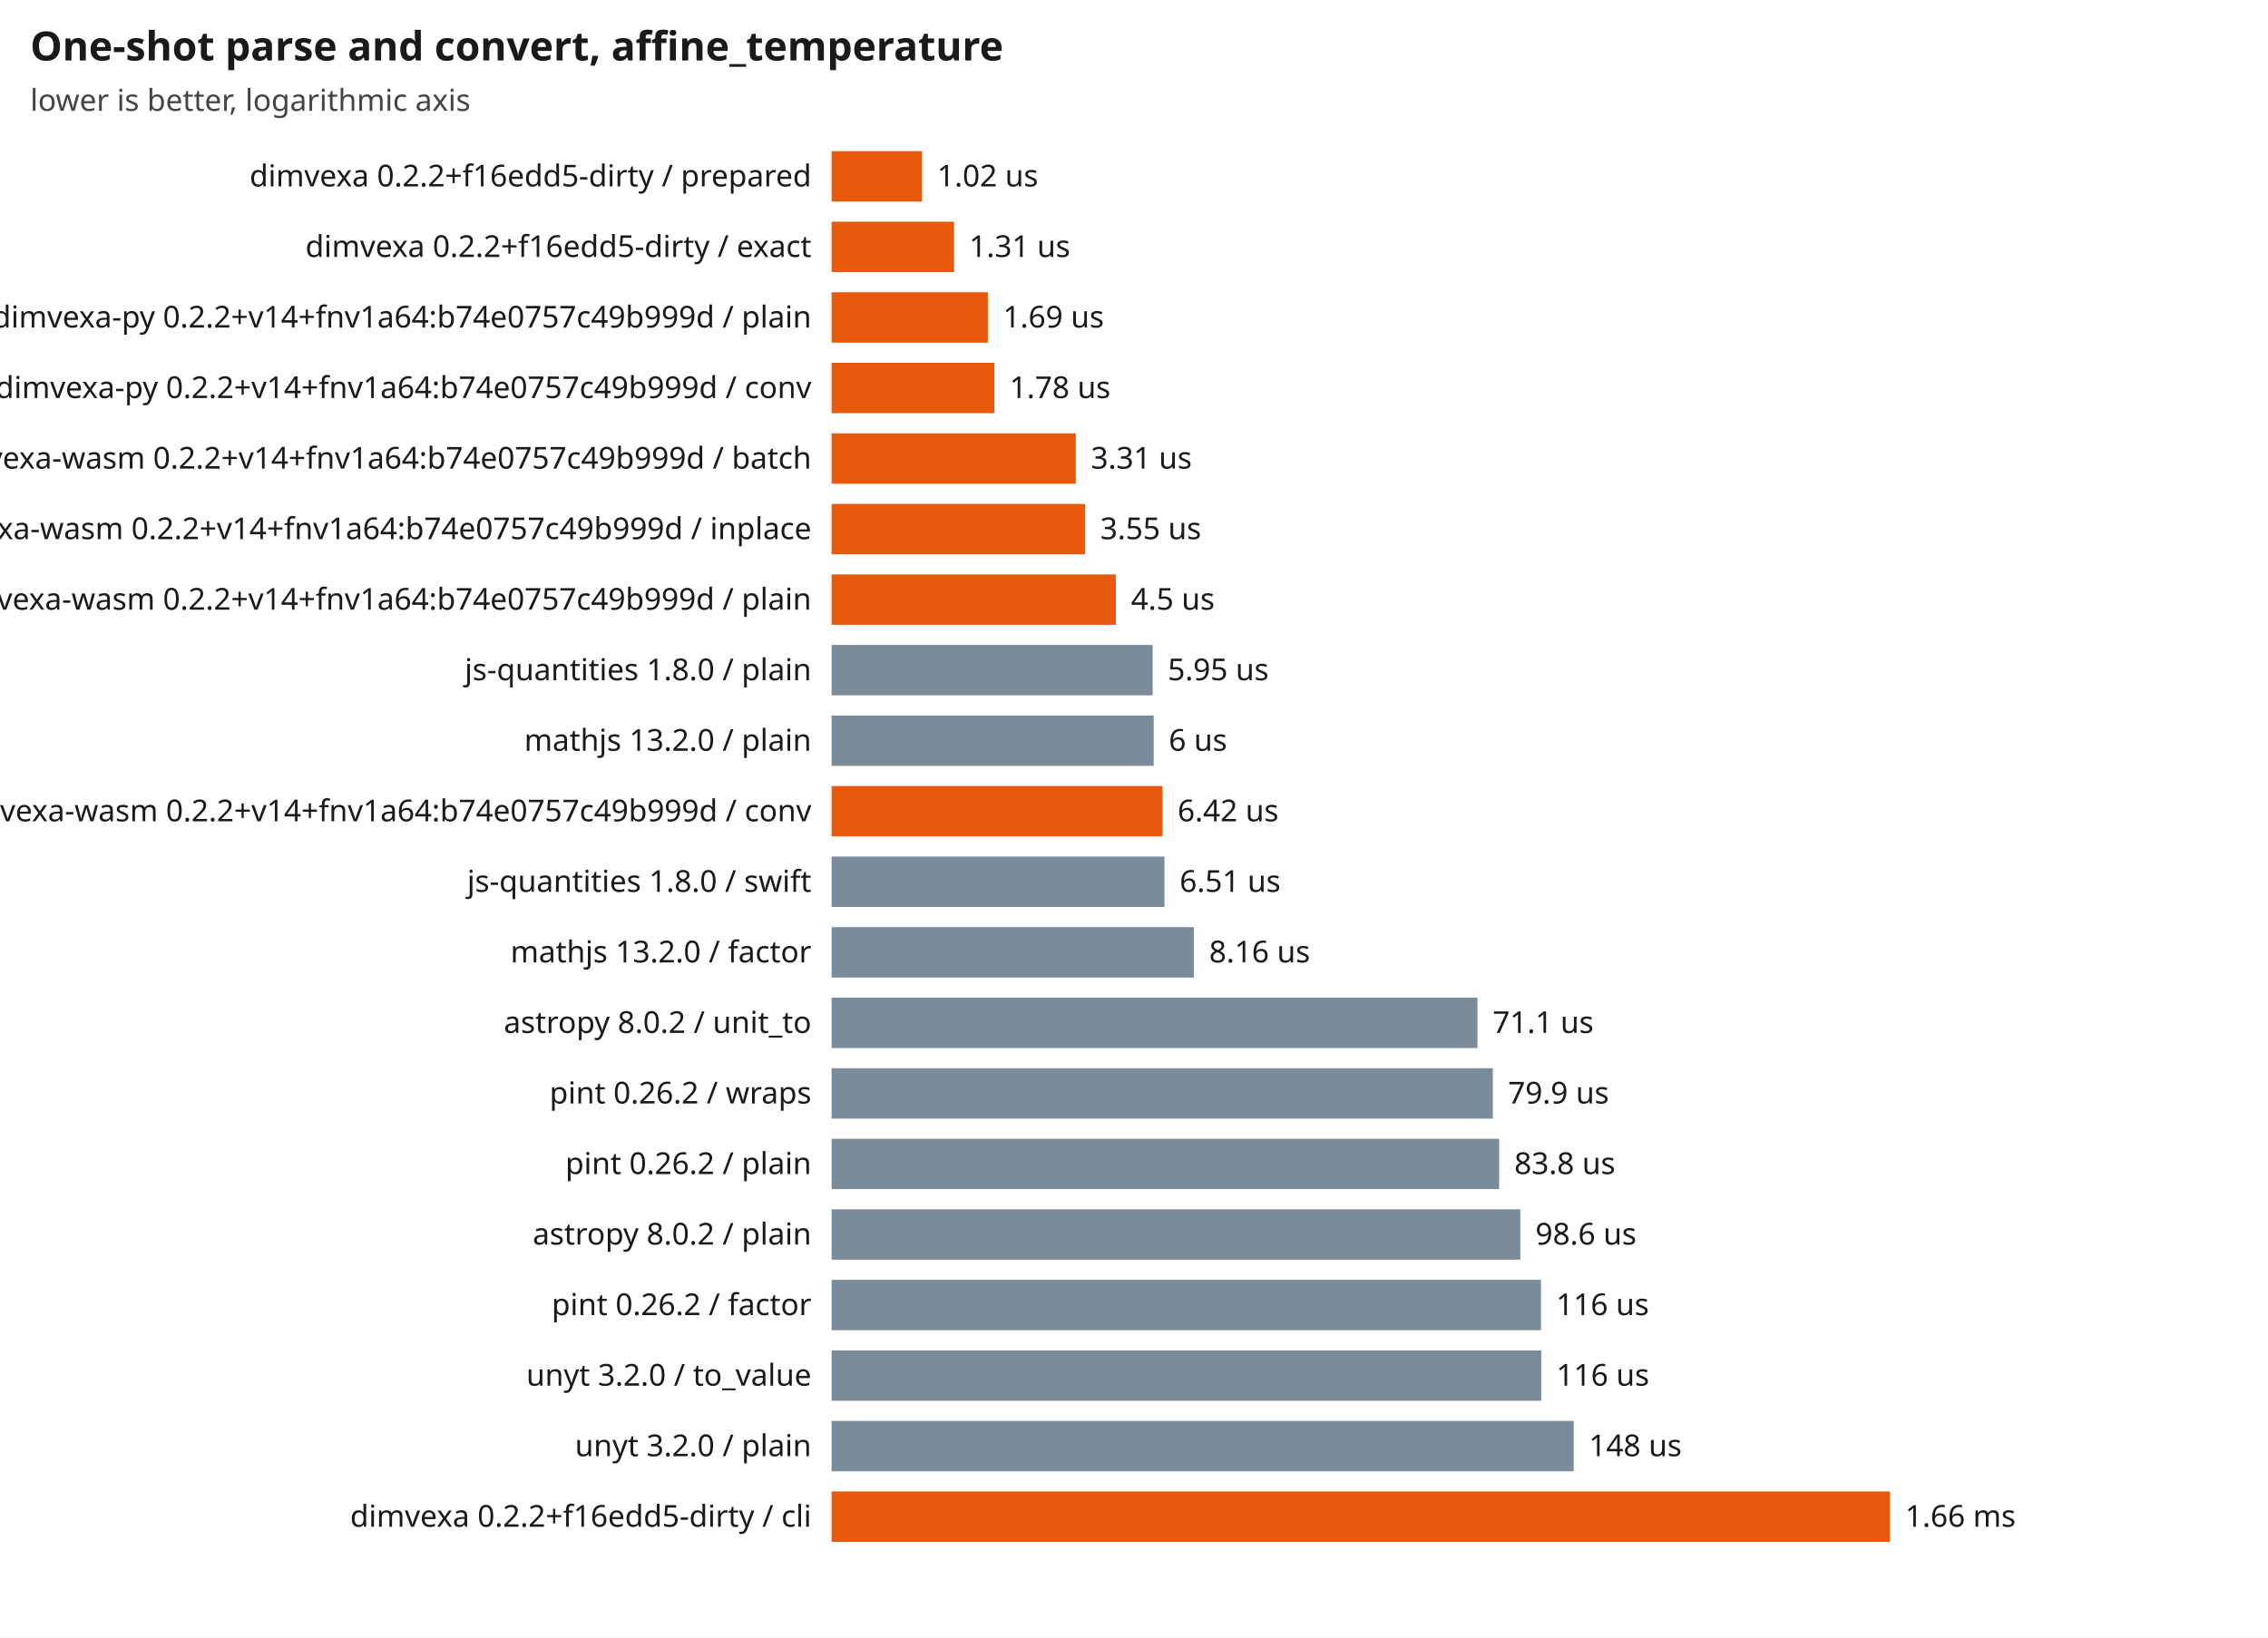
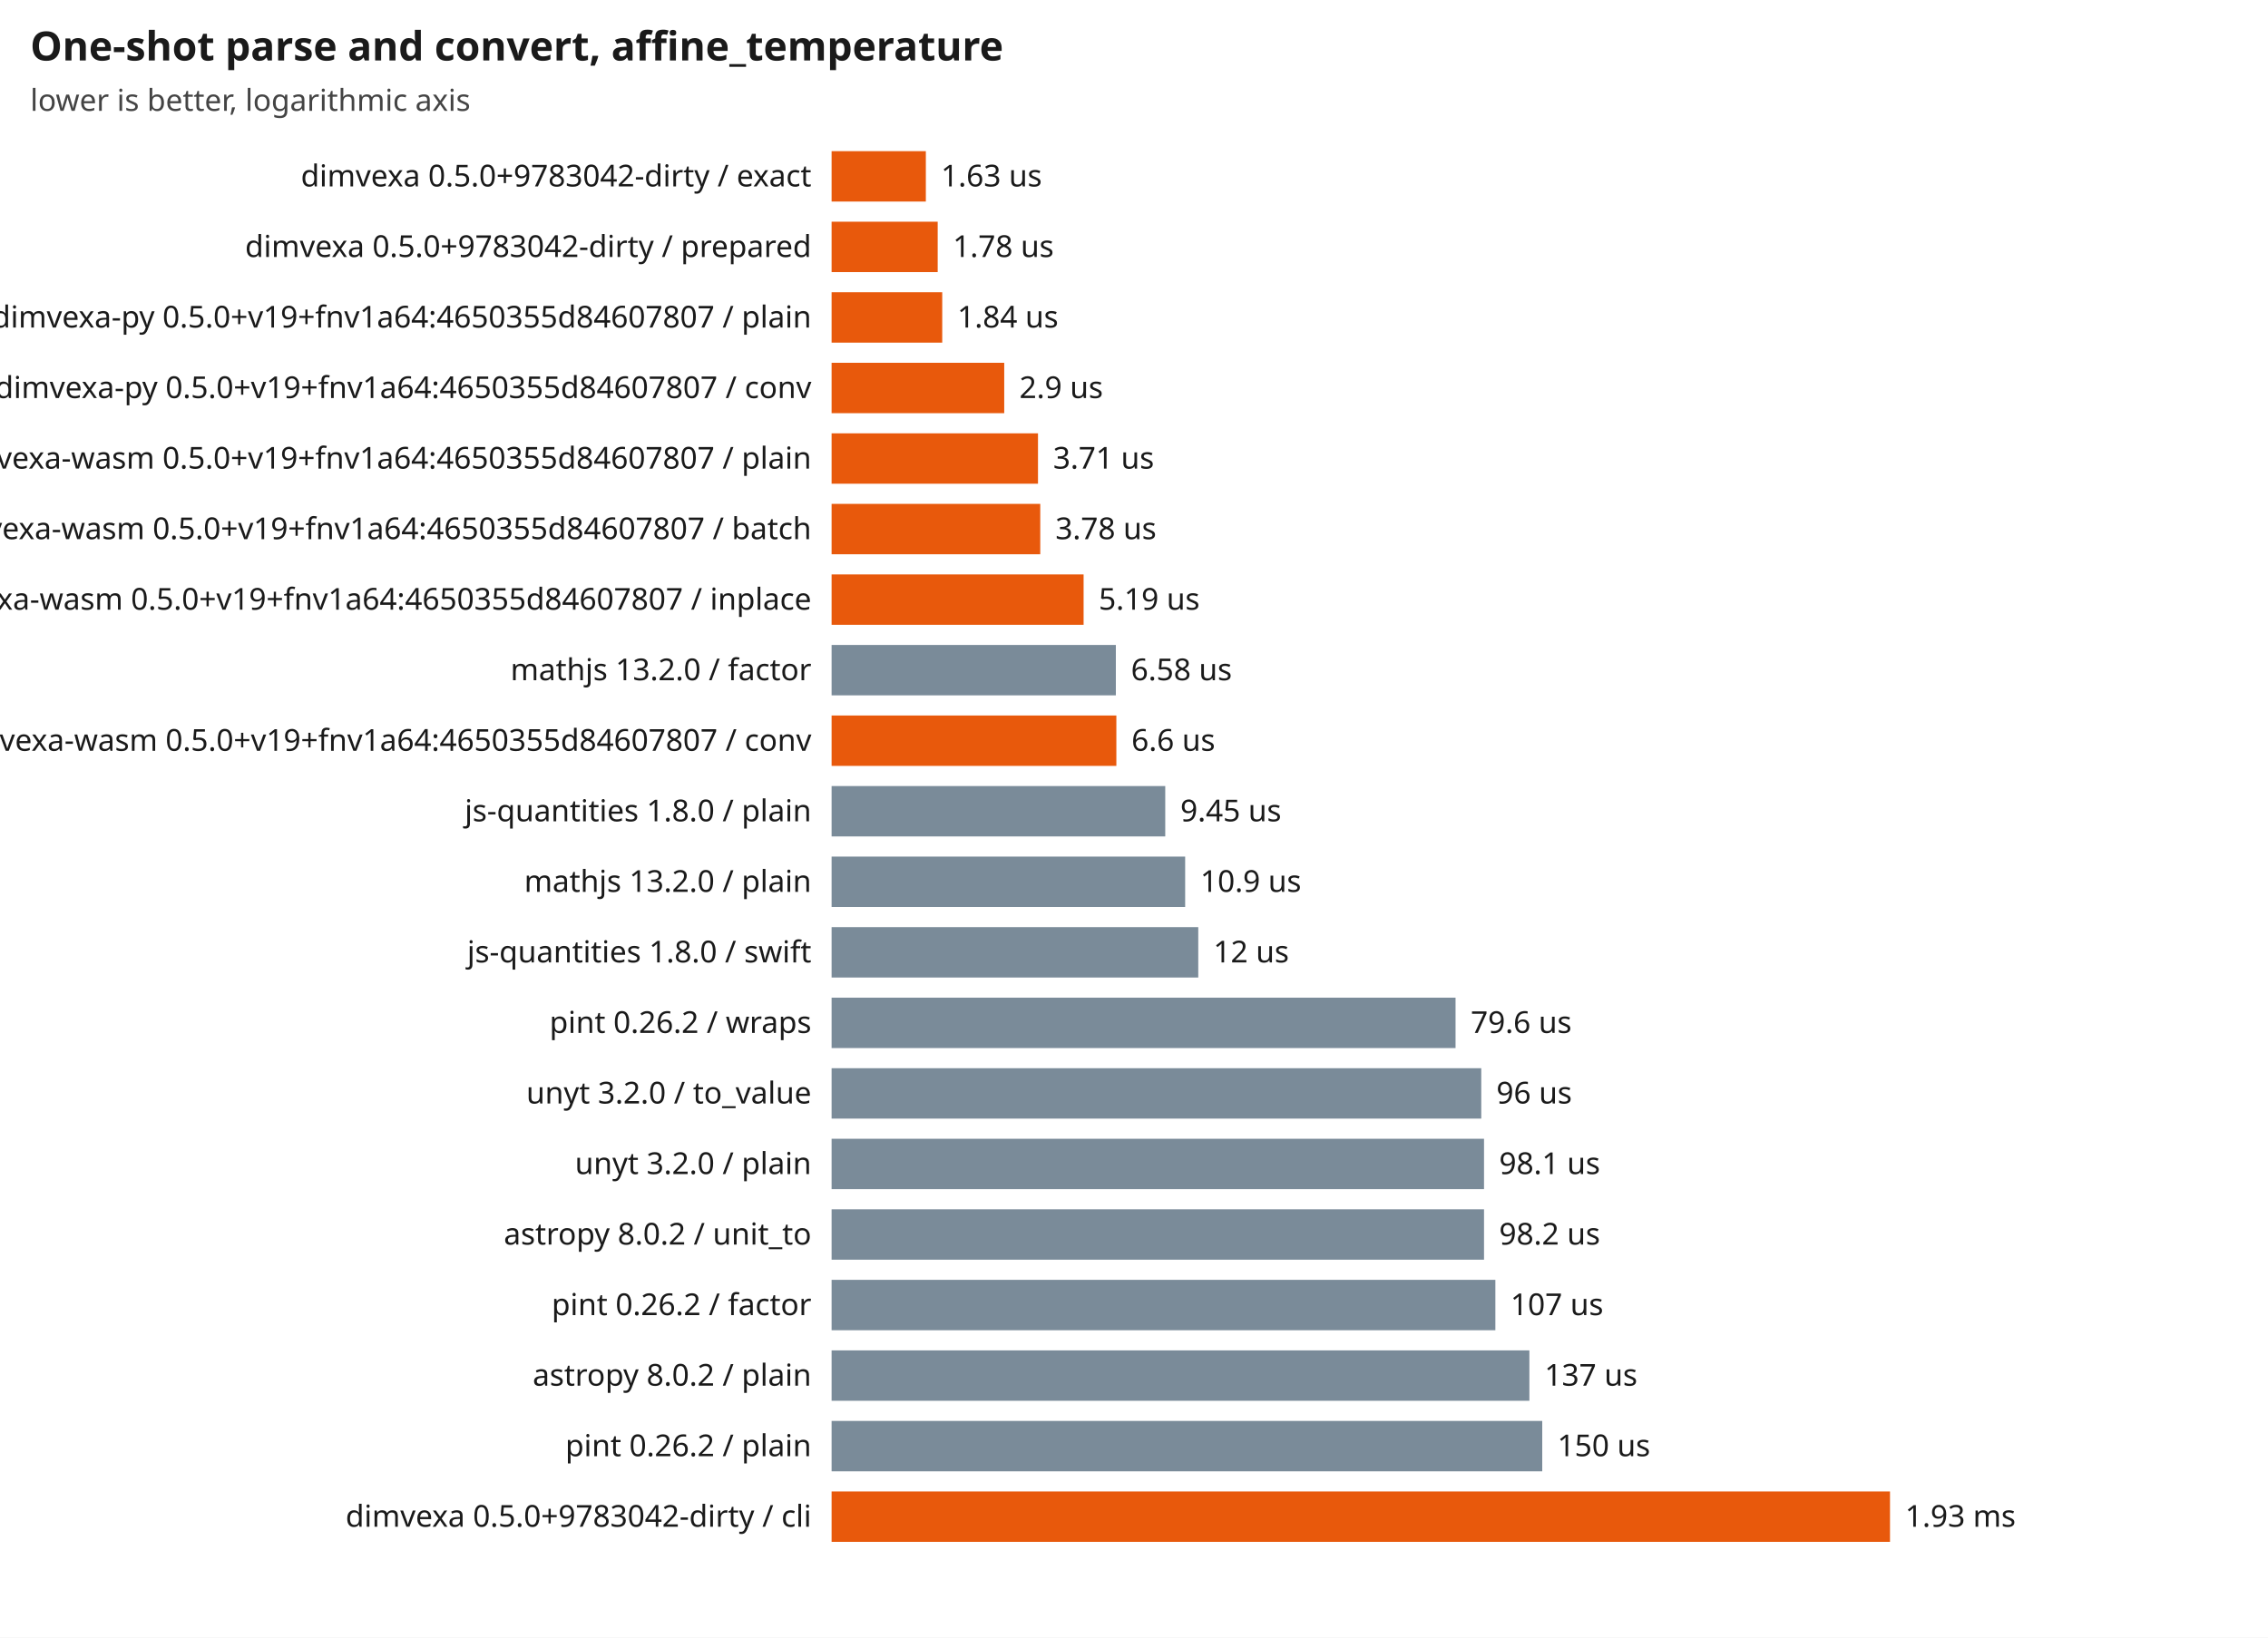
<svg xmlns="http://www.w3.org/2000/svg" width="900" height="650" viewBox="0 0 900 650" role="img" aria-label="One-shot parse and convert, affine_temperature">
  <rect width="900" height="650" fill="#ffffff" />
  <text x="12" y="24" font-family="sans-serif" font-size="16" font-weight="bold" fill="#1a1a1a">One-shot parse and convert, affine_temperature</text>
  <text x="12" y="44" font-family="sans-serif" font-size="12" fill="#444444">lower is better, logarithmic axis</text>
-   <text x="322" y="74" text-anchor="end" font-family="sans-serif" font-size="12" fill="#1a1a1a">dimvexa 0.2.2+f16edd5-dirty / prepared</text>
-   <rect x="330" y="60" width="35.9" height="20" fill="#e8590c" />
-   <text x="371.9" y="74" font-family="sans-serif" font-size="12" fill="#1a1a1a">1.02 us</text>
-   <text x="322" y="102" text-anchor="end" font-family="sans-serif" font-size="12" fill="#1a1a1a">dimvexa 0.2.2+f16edd5-dirty / exact</text>
-   <rect x="330" y="88" width="48.6" height="20" fill="#e8590c" />
-   <text x="384.6" y="102" font-family="sans-serif" font-size="12" fill="#1a1a1a">1.31 us</text>
-   <text x="322" y="130" text-anchor="end" font-family="sans-serif" font-size="12" fill="#1a1a1a">dimvexa-py 0.2.2+v14+fnv1a64:b74e0757c49b999d / plain</text>
-   <rect x="330" y="116" width="62.0" height="20" fill="#e8590c" />
-   <text x="398.0" y="130" font-family="sans-serif" font-size="12" fill="#1a1a1a">1.69 us</text>
-   <text x="322" y="158" text-anchor="end" font-family="sans-serif" font-size="12" fill="#1a1a1a">dimvexa-py 0.2.2+v14+fnv1a64:b74e0757c49b999d / conv</text>
-   <rect x="330" y="144" width="64.6" height="20" fill="#e8590c" />
-   <text x="400.6" y="158" font-family="sans-serif" font-size="12" fill="#1a1a1a">1.78 us</text>
-   <text x="322" y="186" text-anchor="end" font-family="sans-serif" font-size="12" fill="#1a1a1a">dimvexa-wasm 0.2.2+v14+fnv1a64:b74e0757c49b999d / batch</text>
-   <rect x="330" y="172" width="96.9" height="20" fill="#e8590c" />
-   <text x="432.9" y="186" font-family="sans-serif" font-size="12" fill="#1a1a1a">3.31 us</text>
-   <text x="322" y="214" text-anchor="end" font-family="sans-serif" font-size="12" fill="#1a1a1a">dimvexa-wasm 0.2.2+v14+fnv1a64:b74e0757c49b999d / inplace</text>
-   <rect x="330" y="200" width="100.6" height="20" fill="#e8590c" />
-   <text x="436.6" y="214" font-family="sans-serif" font-size="12" fill="#1a1a1a">3.55 us</text>
-   <text x="322" y="242" text-anchor="end" font-family="sans-serif" font-size="12" fill="#1a1a1a">dimvexa-wasm 0.2.2+v14+fnv1a64:b74e0757c49b999d / plain</text>
-   <rect x="330" y="228" width="112.8" height="20" fill="#e8590c" />
-   <text x="448.8" y="242" font-family="sans-serif" font-size="12" fill="#1a1a1a">4.5 us</text>
-   <text x="322" y="270" text-anchor="end" font-family="sans-serif" font-size="12" fill="#1a1a1a">js-quantities 1.8.0 / plain</text>
-   <rect x="330" y="256" width="127.4" height="20" fill="#7a8b99" />
-   <text x="463.4" y="270" font-family="sans-serif" font-size="12" fill="#1a1a1a">5.95 us</text>
-   <text x="322" y="298" text-anchor="end" font-family="sans-serif" font-size="12" fill="#1a1a1a">mathjs 13.2.0 / plain</text>
-   <rect x="330" y="284" width="127.8" height="20" fill="#7a8b99" />
-   <text x="463.8" y="298" font-family="sans-serif" font-size="12" fill="#1a1a1a">6 us</text>
-   <text x="322" y="326" text-anchor="end" font-family="sans-serif" font-size="12" fill="#1a1a1a">dimvexa-wasm 0.2.2+v14+fnv1a64:b74e0757c49b999d / conv</text>
-   <rect x="330" y="312" width="131.3" height="20" fill="#e8590c" />
-   <text x="467.3" y="326" font-family="sans-serif" font-size="12" fill="#1a1a1a">6.42 us</text>
-   <text x="322" y="354" text-anchor="end" font-family="sans-serif" font-size="12" fill="#1a1a1a">js-quantities 1.8.0 / swift</text>
-   <rect x="330" y="340" width="132.1" height="20" fill="#7a8b99" />
-   <text x="468.1" y="354" font-family="sans-serif" font-size="12" fill="#1a1a1a">6.51 us</text>
-   <text x="322" y="382" text-anchor="end" font-family="sans-serif" font-size="12" fill="#1a1a1a">mathjs 13.2.0 / factor</text>
-   <rect x="330" y="368" width="143.8" height="20" fill="#7a8b99" />
-   <text x="479.8" y="382" font-family="sans-serif" font-size="12" fill="#1a1a1a">8.16 us</text>
-   <text x="322" y="410" text-anchor="end" font-family="sans-serif" font-size="12" fill="#1a1a1a">astropy 8.0.2 / unit_to</text>
-   <rect x="330" y="396" width="256.3" height="20" fill="#7a8b99" />
-   <text x="592.3" y="410" font-family="sans-serif" font-size="12" fill="#1a1a1a">71.1 us</text>
-   <text x="322" y="438" text-anchor="end" font-family="sans-serif" font-size="12" fill="#1a1a1a">pint 0.26.2 / wraps</text>
-   <rect x="330" y="424" width="262.4" height="20" fill="#7a8b99" />
-   <text x="598.4" y="438" font-family="sans-serif" font-size="12" fill="#1a1a1a">79.9 us</text>
-   <text x="322" y="466" text-anchor="end" font-family="sans-serif" font-size="12" fill="#1a1a1a">pint 0.26.2 / plain</text>
-   <rect x="330" y="452" width="264.9" height="20" fill="#7a8b99" />
-   <text x="600.9" y="466" font-family="sans-serif" font-size="12" fill="#1a1a1a">83.8 us</text>
-   <text x="322" y="494" text-anchor="end" font-family="sans-serif" font-size="12" fill="#1a1a1a">astropy 8.0.2 / plain</text>
-   <rect x="330" y="480" width="273.3" height="20" fill="#7a8b99" />
-   <text x="609.3" y="494" font-family="sans-serif" font-size="12" fill="#1a1a1a">98.6 us</text>
+   <text x="322" y="74" text-anchor="end" font-family="sans-serif" font-size="12" fill="#1a1a1a">dimvexa 0.5.0+9783042-dirty / exact</text>
+   <rect x="330" y="60" width="37.4" height="20" fill="#e8590c" />
+   <text x="373.4" y="74" font-family="sans-serif" font-size="12" fill="#1a1a1a">1.63 us</text>
+   <text x="322" y="102" text-anchor="end" font-family="sans-serif" font-size="12" fill="#1a1a1a">dimvexa 0.5.0+9783042-dirty / prepared</text>
+   <rect x="330" y="88" width="42.1" height="20" fill="#e8590c" />
+   <text x="378.1" y="102" font-family="sans-serif" font-size="12" fill="#1a1a1a">1.78 us</text>
+   <text x="322" y="130" text-anchor="end" font-family="sans-serif" font-size="12" fill="#1a1a1a">dimvexa-py 0.5.0+v19+fnv1a64:4650355d84607807 / plain</text>
+   <rect x="330" y="116" width="43.9" height="20" fill="#e8590c" />
+   <text x="379.9" y="130" font-family="sans-serif" font-size="12" fill="#1a1a1a">1.84 us</text>
+   <text x="322" y="158" text-anchor="end" font-family="sans-serif" font-size="12" fill="#1a1a1a">dimvexa-py 0.5.0+v19+fnv1a64:4650355d84607807 / conv</text>
+   <rect x="330" y="144" width="68.5" height="20" fill="#e8590c" />
+   <text x="404.5" y="158" font-family="sans-serif" font-size="12" fill="#1a1a1a">2.9 us</text>
+   <text x="322" y="186" text-anchor="end" font-family="sans-serif" font-size="12" fill="#1a1a1a">dimvexa-wasm 0.5.0+v19+fnv1a64:4650355d84607807 / plain</text>
+   <rect x="330" y="172" width="81.9" height="20" fill="#e8590c" />
+   <text x="417.9" y="186" font-family="sans-serif" font-size="12" fill="#1a1a1a">3.71 us</text>
+   <text x="322" y="214" text-anchor="end" font-family="sans-serif" font-size="12" fill="#1a1a1a">dimvexa-wasm 0.5.0+v19+fnv1a64:4650355d84607807 / batch</text>
+   <rect x="330" y="200" width="82.8" height="20" fill="#e8590c" />
+   <text x="418.8" y="214" font-family="sans-serif" font-size="12" fill="#1a1a1a">3.78 us</text>
+   <text x="322" y="242" text-anchor="end" font-family="sans-serif" font-size="12" fill="#1a1a1a">dimvexa-wasm 0.5.0+v19+fnv1a64:4650355d84607807 / inplace</text>
+   <rect x="330" y="228" width="100.0" height="20" fill="#e8590c" />
+   <text x="436.0" y="242" font-family="sans-serif" font-size="12" fill="#1a1a1a">5.19 us</text>
+   <text x="322" y="270" text-anchor="end" font-family="sans-serif" font-size="12" fill="#1a1a1a">mathjs 13.2.0 / factor</text>
+   <rect x="330" y="256" width="112.8" height="20" fill="#7a8b99" />
+   <text x="448.8" y="270" font-family="sans-serif" font-size="12" fill="#1a1a1a">6.58 us</text>
+   <text x="322" y="298" text-anchor="end" font-family="sans-serif" font-size="12" fill="#1a1a1a">dimvexa-wasm 0.5.0+v19+fnv1a64:4650355d84607807 / conv</text>
+   <rect x="330" y="284" width="113.0" height="20" fill="#e8590c" />
+   <text x="449.0" y="298" font-family="sans-serif" font-size="12" fill="#1a1a1a">6.6 us</text>
+   <text x="322" y="326" text-anchor="end" font-family="sans-serif" font-size="12" fill="#1a1a1a">js-quantities 1.8.0 / plain</text>
+   <rect x="330" y="312" width="132.4" height="20" fill="#7a8b99" />
+   <text x="468.4" y="326" font-family="sans-serif" font-size="12" fill="#1a1a1a">9.45 us</text>
+   <text x="322" y="354" text-anchor="end" font-family="sans-serif" font-size="12" fill="#1a1a1a">mathjs 13.2.0 / plain</text>
+   <rect x="330" y="340" width="140.3" height="20" fill="#7a8b99" />
+   <text x="476.3" y="354" font-family="sans-serif" font-size="12" fill="#1a1a1a">10.9 us</text>
+   <text x="322" y="382" text-anchor="end" font-family="sans-serif" font-size="12" fill="#1a1a1a">js-quantities 1.8.0 / swift</text>
+   <rect x="330" y="368" width="145.5" height="20" fill="#7a8b99" />
+   <text x="481.5" y="382" font-family="sans-serif" font-size="12" fill="#1a1a1a">12 us</text>
+   <text x="322" y="410" text-anchor="end" font-family="sans-serif" font-size="12" fill="#1a1a1a">pint 0.26.2 / wraps</text>
+   <rect x="330" y="396" width="247.6" height="20" fill="#7a8b99" />
+   <text x="583.6" y="410" font-family="sans-serif" font-size="12" fill="#1a1a1a">79.6 us</text>
+   <text x="322" y="438" text-anchor="end" font-family="sans-serif" font-size="12" fill="#1a1a1a">unyt 3.2.0 / to_value</text>
+   <rect x="330" y="424" width="257.8" height="20" fill="#7a8b99" />
+   <text x="593.8" y="438" font-family="sans-serif" font-size="12" fill="#1a1a1a">96 us</text>
+   <text x="322" y="466" text-anchor="end" font-family="sans-serif" font-size="12" fill="#1a1a1a">unyt 3.2.0 / plain</text>
+   <rect x="330" y="452" width="258.9" height="20" fill="#7a8b99" />
+   <text x="594.9" y="466" font-family="sans-serif" font-size="12" fill="#1a1a1a">98.1 us</text>
+   <text x="322" y="494" text-anchor="end" font-family="sans-serif" font-size="12" fill="#1a1a1a">astropy 8.0.2 / unit_to</text>
+   <rect x="330" y="480" width="258.9" height="20" fill="#7a8b99" />
+   <text x="594.9" y="494" font-family="sans-serif" font-size="12" fill="#1a1a1a">98.2 us</text>
  <text x="322" y="522" text-anchor="end" font-family="sans-serif" font-size="12" fill="#1a1a1a">pint 0.26.2 / factor</text>
-   <rect x="330" y="508" width="281.5" height="20" fill="#7a8b99" />
-   <text x="617.5" y="522" font-family="sans-serif" font-size="12" fill="#1a1a1a">116 us</text>
-   <text x="322" y="550" text-anchor="end" font-family="sans-serif" font-size="12" fill="#1a1a1a">unyt 3.2.0 / to_value</text>
-   <rect x="330" y="536" width="281.6" height="20" fill="#7a8b99" />
-   <text x="617.6" y="550" font-family="sans-serif" font-size="12" fill="#1a1a1a">116 us</text>
-   <text x="322" y="578" text-anchor="end" font-family="sans-serif" font-size="12" fill="#1a1a1a">unyt 3.2.0 / plain</text>
-   <rect x="330" y="564" width="294.5" height="20" fill="#7a8b99" />
-   <text x="630.5" y="578" font-family="sans-serif" font-size="12" fill="#1a1a1a">148 us</text>
-   <text x="322" y="606" text-anchor="end" font-family="sans-serif" font-size="12" fill="#1a1a1a">dimvexa 0.2.2+f16edd5-dirty / cli</text>
+   <rect x="330" y="508" width="263.4" height="20" fill="#7a8b99" />
+   <text x="599.4" y="522" font-family="sans-serif" font-size="12" fill="#1a1a1a">107 us</text>
+   <text x="322" y="550" text-anchor="end" font-family="sans-serif" font-size="12" fill="#1a1a1a">astropy 8.0.2 / plain</text>
+   <rect x="330" y="536" width="276.9" height="20" fill="#7a8b99" />
+   <text x="612.9" y="550" font-family="sans-serif" font-size="12" fill="#1a1a1a">137 us</text>
+   <text x="322" y="578" text-anchor="end" font-family="sans-serif" font-size="12" fill="#1a1a1a">pint 0.26.2 / plain</text>
+   <rect x="330" y="564" width="282.0" height="20" fill="#7a8b99" />
+   <text x="618.0" y="578" font-family="sans-serif" font-size="12" fill="#1a1a1a">150 us</text>
+   <text x="322" y="606" text-anchor="end" font-family="sans-serif" font-size="12" fill="#1a1a1a">dimvexa 0.5.0+9783042-dirty / cli</text>
  <rect x="330" y="592" width="420.0" height="20" fill="#e8590c" />
-   <text x="756.0" y="606" font-family="sans-serif" font-size="12" fill="#1a1a1a">1.66 ms</text>
+   <text x="756.0" y="606" font-family="sans-serif" font-size="12" fill="#1a1a1a">1.93 ms</text>
</svg>
